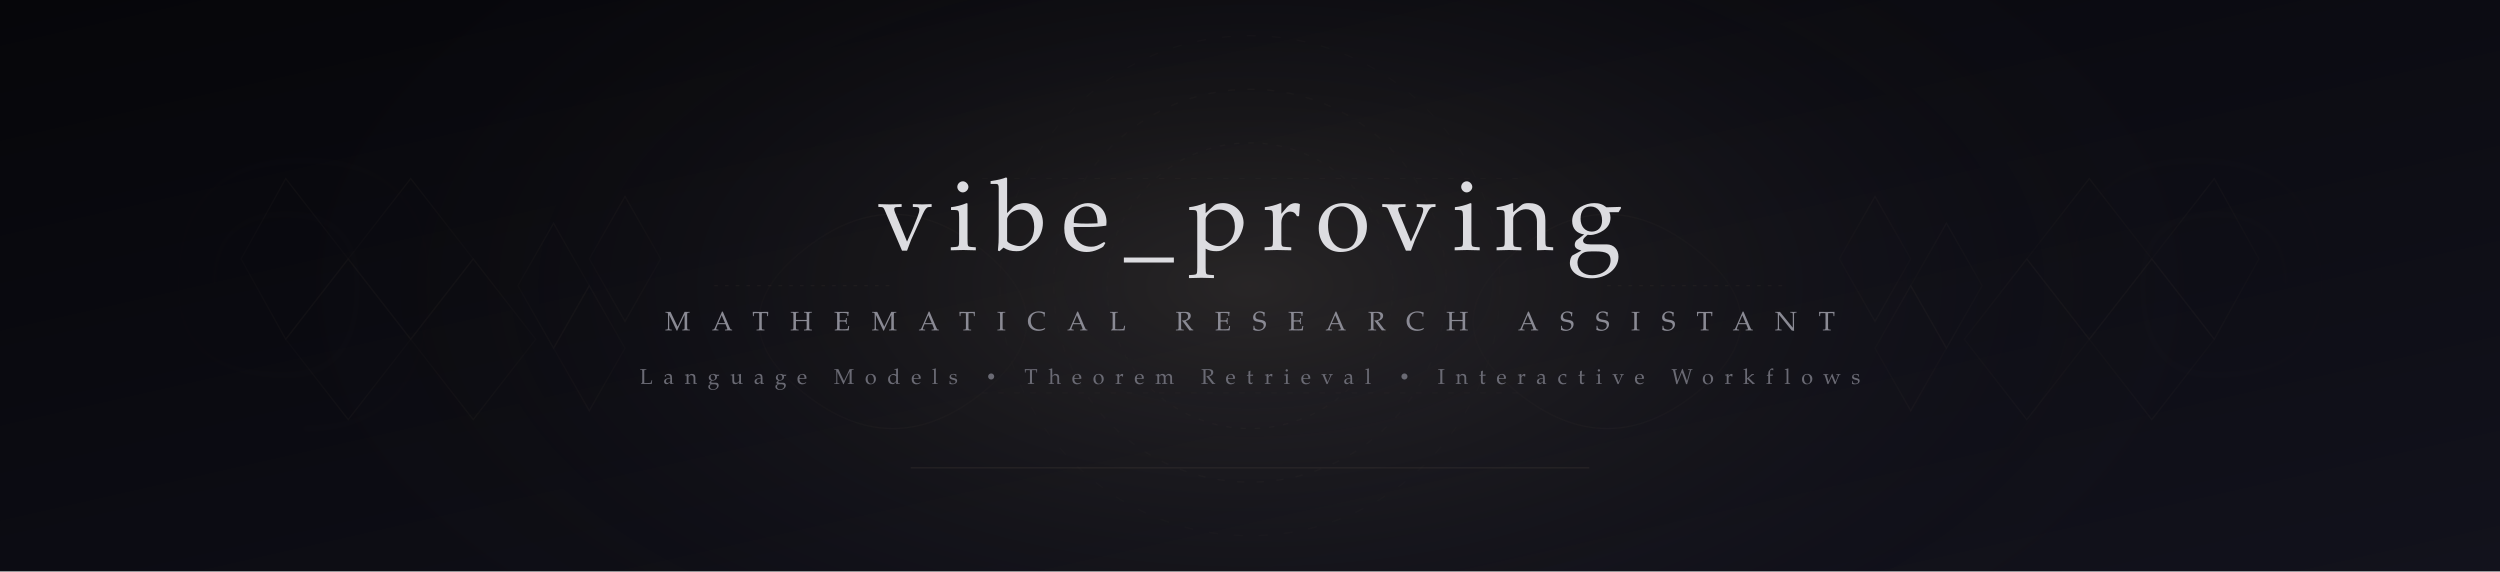
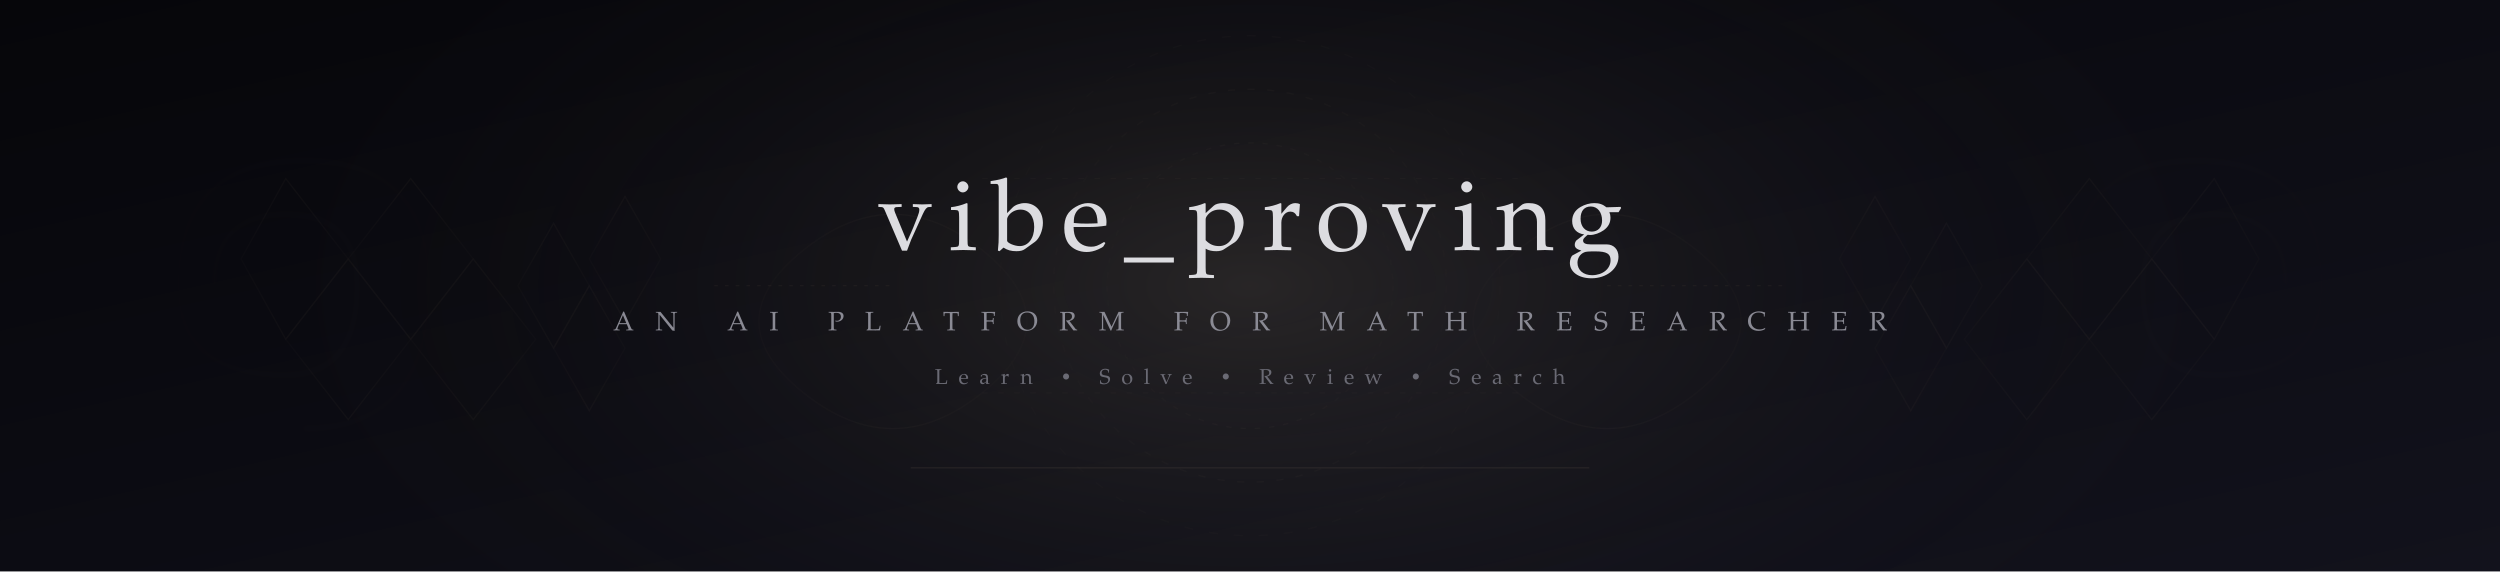
<svg xmlns="http://www.w3.org/2000/svg" width="1400" height="320">
  <defs>
    <linearGradient id="bg" x1="0%" y1="0%" x2="100%" y2="100%">
      <stop offset="0%" style="stop-color:#06060a;stop-opacity:1" />
      <stop offset="100%" style="stop-color:#12121c;stop-opacity:1" />
    </linearGradient>
    <linearGradient id="gold" x1="0%" y1="0%" x2="100%" y2="0%">
      <stop offset="0%" style="stop-color:#7a654d;stop-opacity:0.25" />
      <stop offset="50%" style="stop-color:#a89070;stop-opacity:0.45" />
      <stop offset="100%" style="stop-color:#7a654d;stop-opacity:0.25" />
    </linearGradient>
    <radialGradient id="glow" cx="50%" cy="50%">
      <stop offset="0%" style="stop-color:#c8b896;stop-opacity:0.15" />
      <stop offset="100%" style="stop-color:#06060a;stop-opacity:0" />
    </radialGradient>
    <filter id="blur">
      <feGaussianBlur in="SourceGraphic" stdDeviation="1.5" />
    </filter>
  </defs>
  <rect width="1400" height="320" fill="url(#bg)" />
  <ellipse cx="700" cy="160" rx="600" ry="300" fill="url(#glow)" />
  <g opacity="0.10" stroke="url(#gold)" fill="none" stroke-width="0.7">
    <path d="M 160,100 L 195,145 L 160,190 L 135,145 Z" />
    <path d="M 195,145 L 230,190 L 195,235 L 160,190 Z" />
    <path d="M 230,100 L 265,145 L 230,190 L 195,145 Z" />
    <path d="M 265,145 L 300,190 L 265,235 L 230,190 Z" />
    <path d="M 310,125 L 330,160 L 310,195 L 290,160 Z" />
    <path d="M 330,160 L 350,195 L 330,230 L 310,195 Z" />
    <path d="M 350,110 L 370,145 L 350,180 L 330,145 Z" />
    <path d="M 450,140 Q 500,100 550,140 Q 600,180 550,220 Q 500,260 450,220 Q 400,180 450,140" />
    <circle cx="700" cy="160" r="80" stroke-dasharray="3,5" />
    <circle cx="700" cy="160" r="110" stroke-dasharray="4,7" />
    <circle cx="700" cy="160" r="140" stroke-dasharray="5,9" opacity="0.6" />
    <path d="M 850,140 Q 900,100 950,140 Q 1000,180 950,220 Q 900,260 850,220 Q 800,180 850,140" />
    <path d="M 1240,100 L 1205,145 L 1240,190 L 1265,145 Z" />
    <path d="M 1205,145 L 1170,190 L 1205,235 L 1240,190 Z" />
    <path d="M 1170,100 L 1135,145 L 1170,190 L 1205,145 Z" />
    <path d="M 1135,145 L 1100,190 L 1135,235 L 1170,190 Z" />
    <path d="M 1090,125 L 1070,160 L 1090,195 L 1110,160 Z" />
    <path d="M 1070,160 L 1050,195 L 1070,230 L 1090,195 Z" />
    <path d="M 1050,110 L 1030,145 L 1050,180 L 1070,145 Z" />
  </g>
  <g opacity="0.06" stroke="url(#gold)" fill="none" stroke-width="1.0" filter="url(#blur)">
    <path d="M 120,160 Q 120,120 160,120 Q 200,120 200,160 Q 200,210 160,210 Q 100,210 100,160 Q 100,90 170,90 Q 240,90 240,160 Q 240,240 170,240" />
    <path d="M 1280,160 Q 1280,120 1240,120 Q 1200,120 1200,160 Q 1200,210 1240,210 Q 1300,210 1300,160 Q 1300,90 1230,90 Q 1160,90 1160,160" />
  </g>
  <g opacity="0.08" stroke="#a89070" fill="none" stroke-width="0.5">
    <line x1="400" y1="160" x2="500" y2="160" stroke-dasharray="2,4" />
    <line x1="900" y1="160" x2="1000" y2="160" stroke-dasharray="2,4" />
    <line x1="550" y1="100" x2="850" y2="100" stroke-dasharray="3,6" opacity="0.5" />
    <line x1="550" y1="220" x2="850" y2="220" stroke-dasharray="3,6" opacity="0.5" />
  </g>
  <text x="700" y="140" font-family="'Palatino Linotype', 'Palatino', 'Baskerville', 'Georgia', serif" font-size="56" font-weight="300" fill="#dcdce0" text-anchor="middle" letter-spacing="8">
    vibe_proving
  </text>
  <text x="700" y="185" font-family="'Palatino Linotype', 'Palatino', 'Baskerville', serif" font-size="15" font-weight="300" fill="#8a8a94" text-anchor="middle" letter-spacing="12">
-     MATHEMATICAL  RESEARCH  ASSISTANT
+     AN  AI  PLATFORM  FOR  MATH  RESEARCHER
  </text>
  <text x="700" y="215" font-family="'Palatino Linotype', 'Palatino', serif" font-size="12" font-weight="300" fill="#6a6a74" text-anchor="middle" letter-spacing="6">
-     Language Models • Theorem Retrieval • Interactive Workflows
+     Learn • Solve • Review • Search
  </text>
  <g opacity="0.18">
    <line x1="480" y1="255" x2="920" y2="255" stroke="url(#gold)" stroke-width="0.8" />
    <line x1="510" y1="262" x2="890" y2="262" stroke="#8a7a66" stroke-width="0.5" />
  </g>
</svg>
